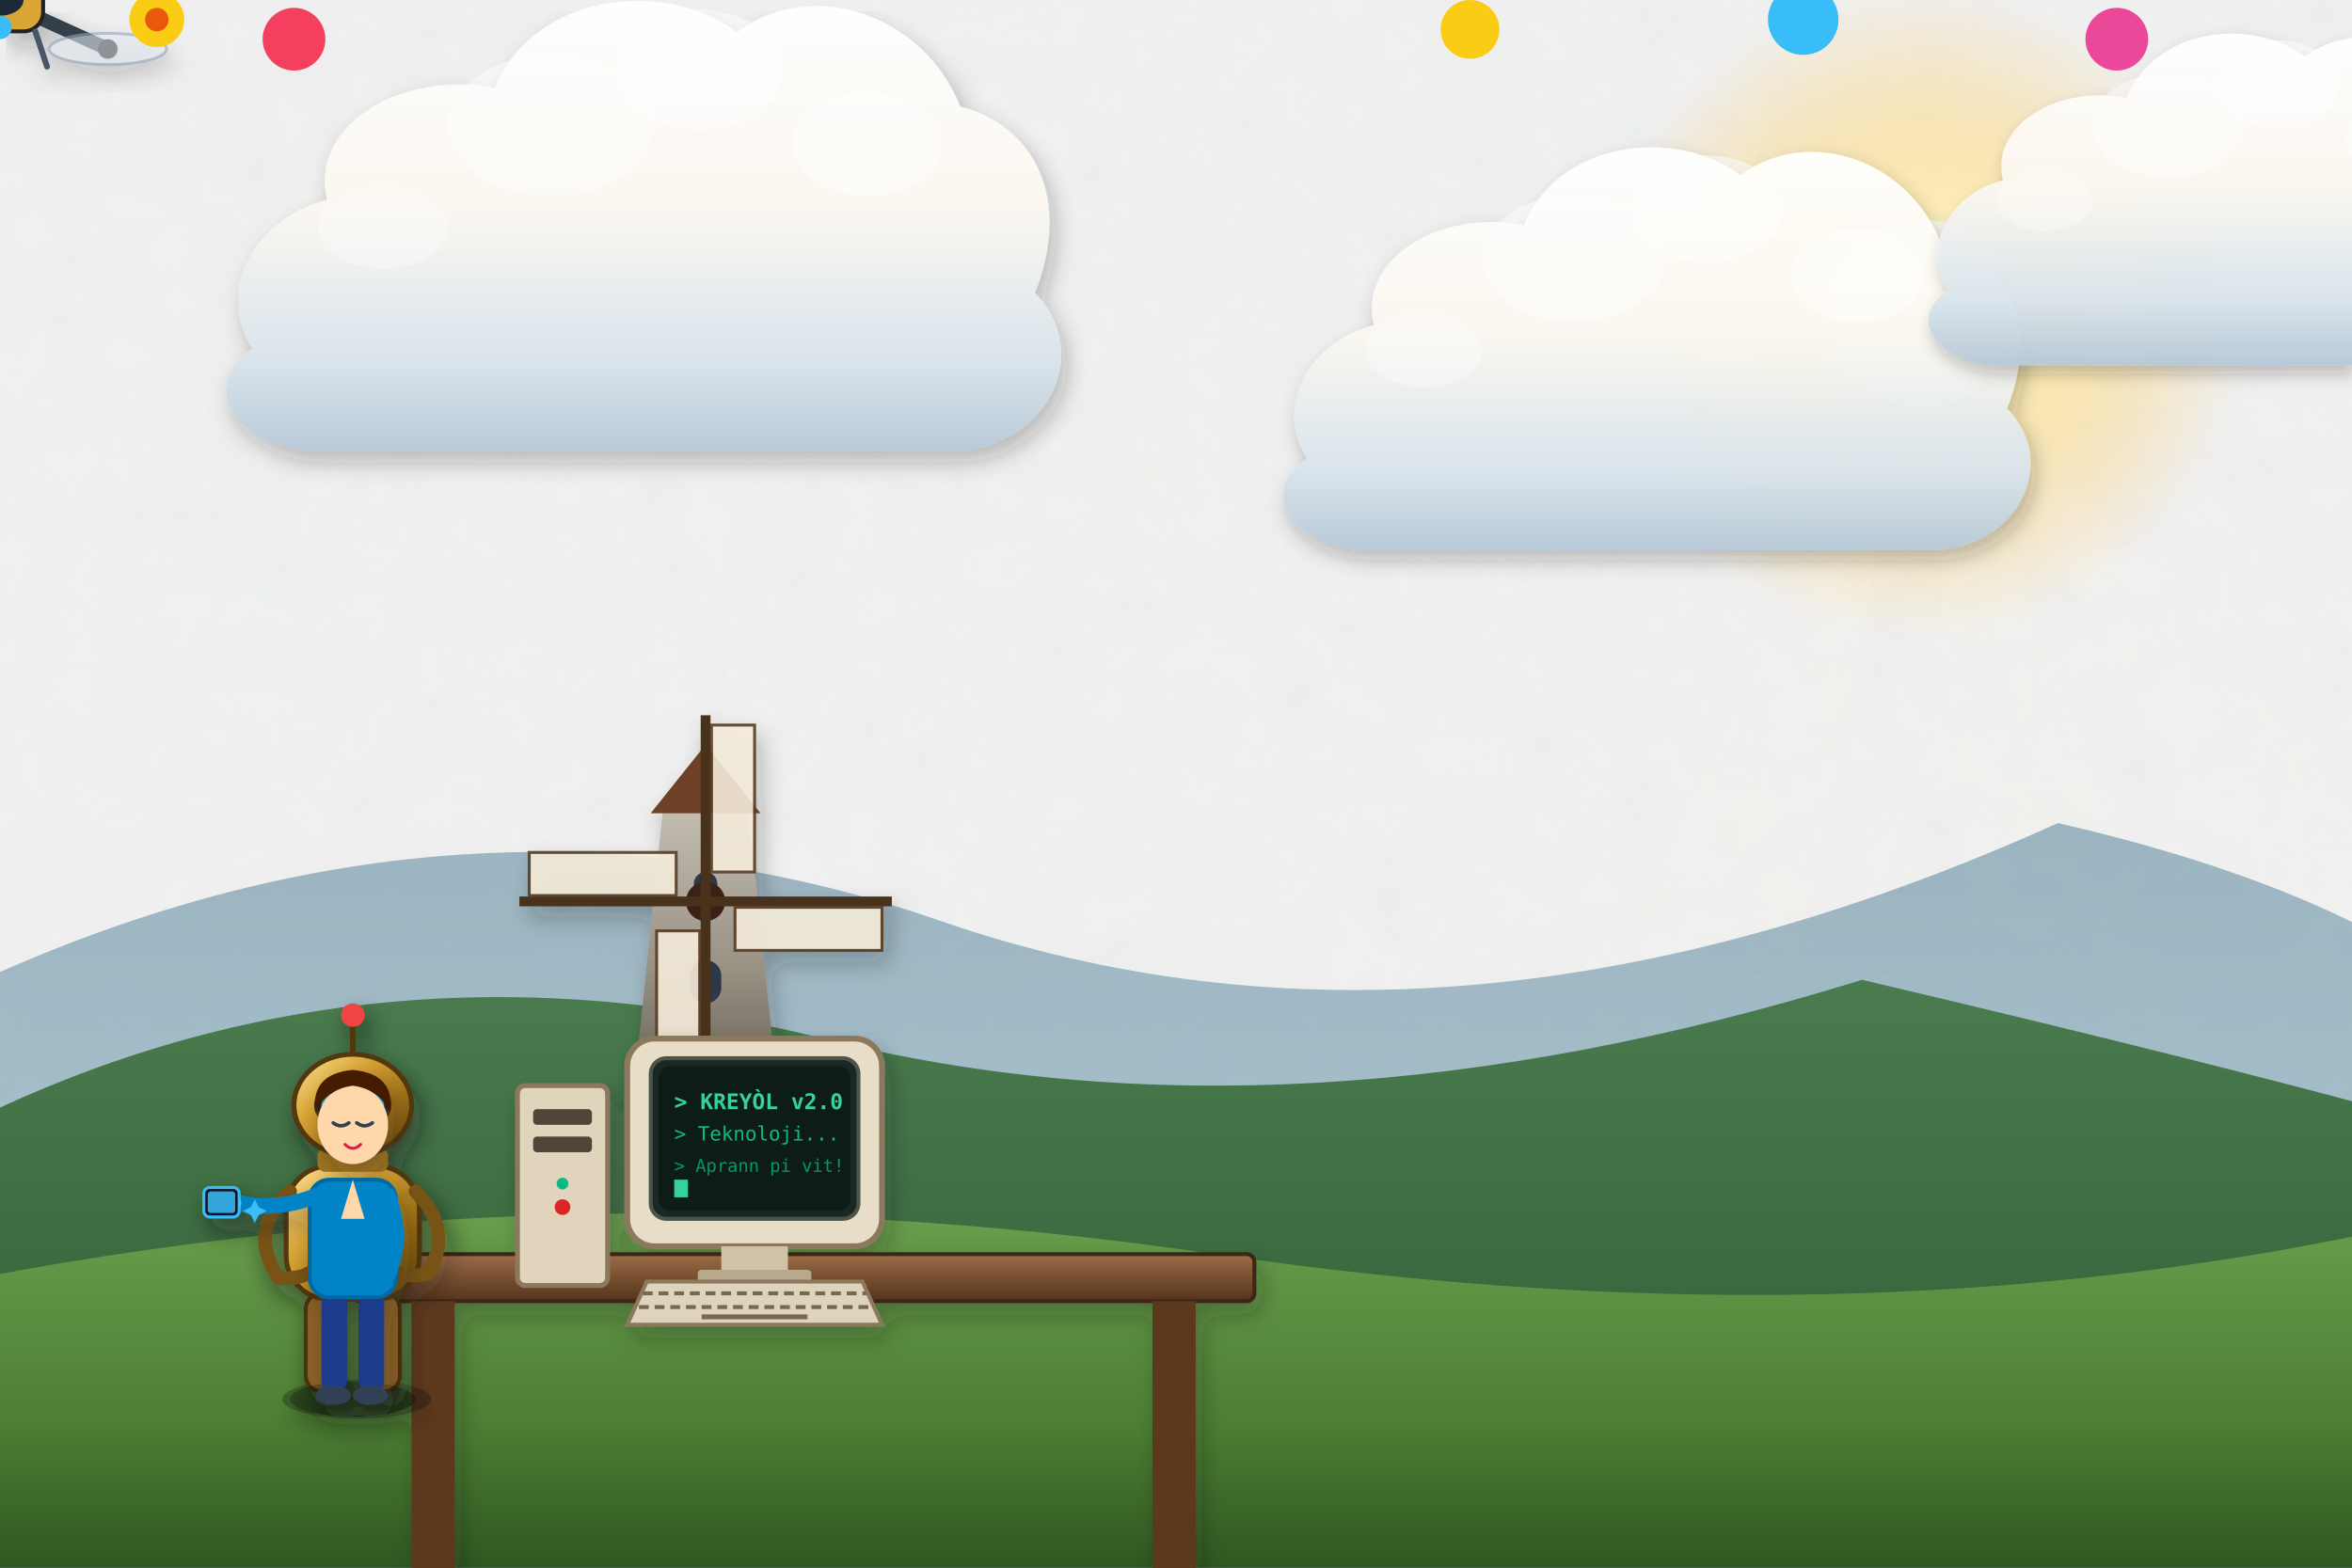
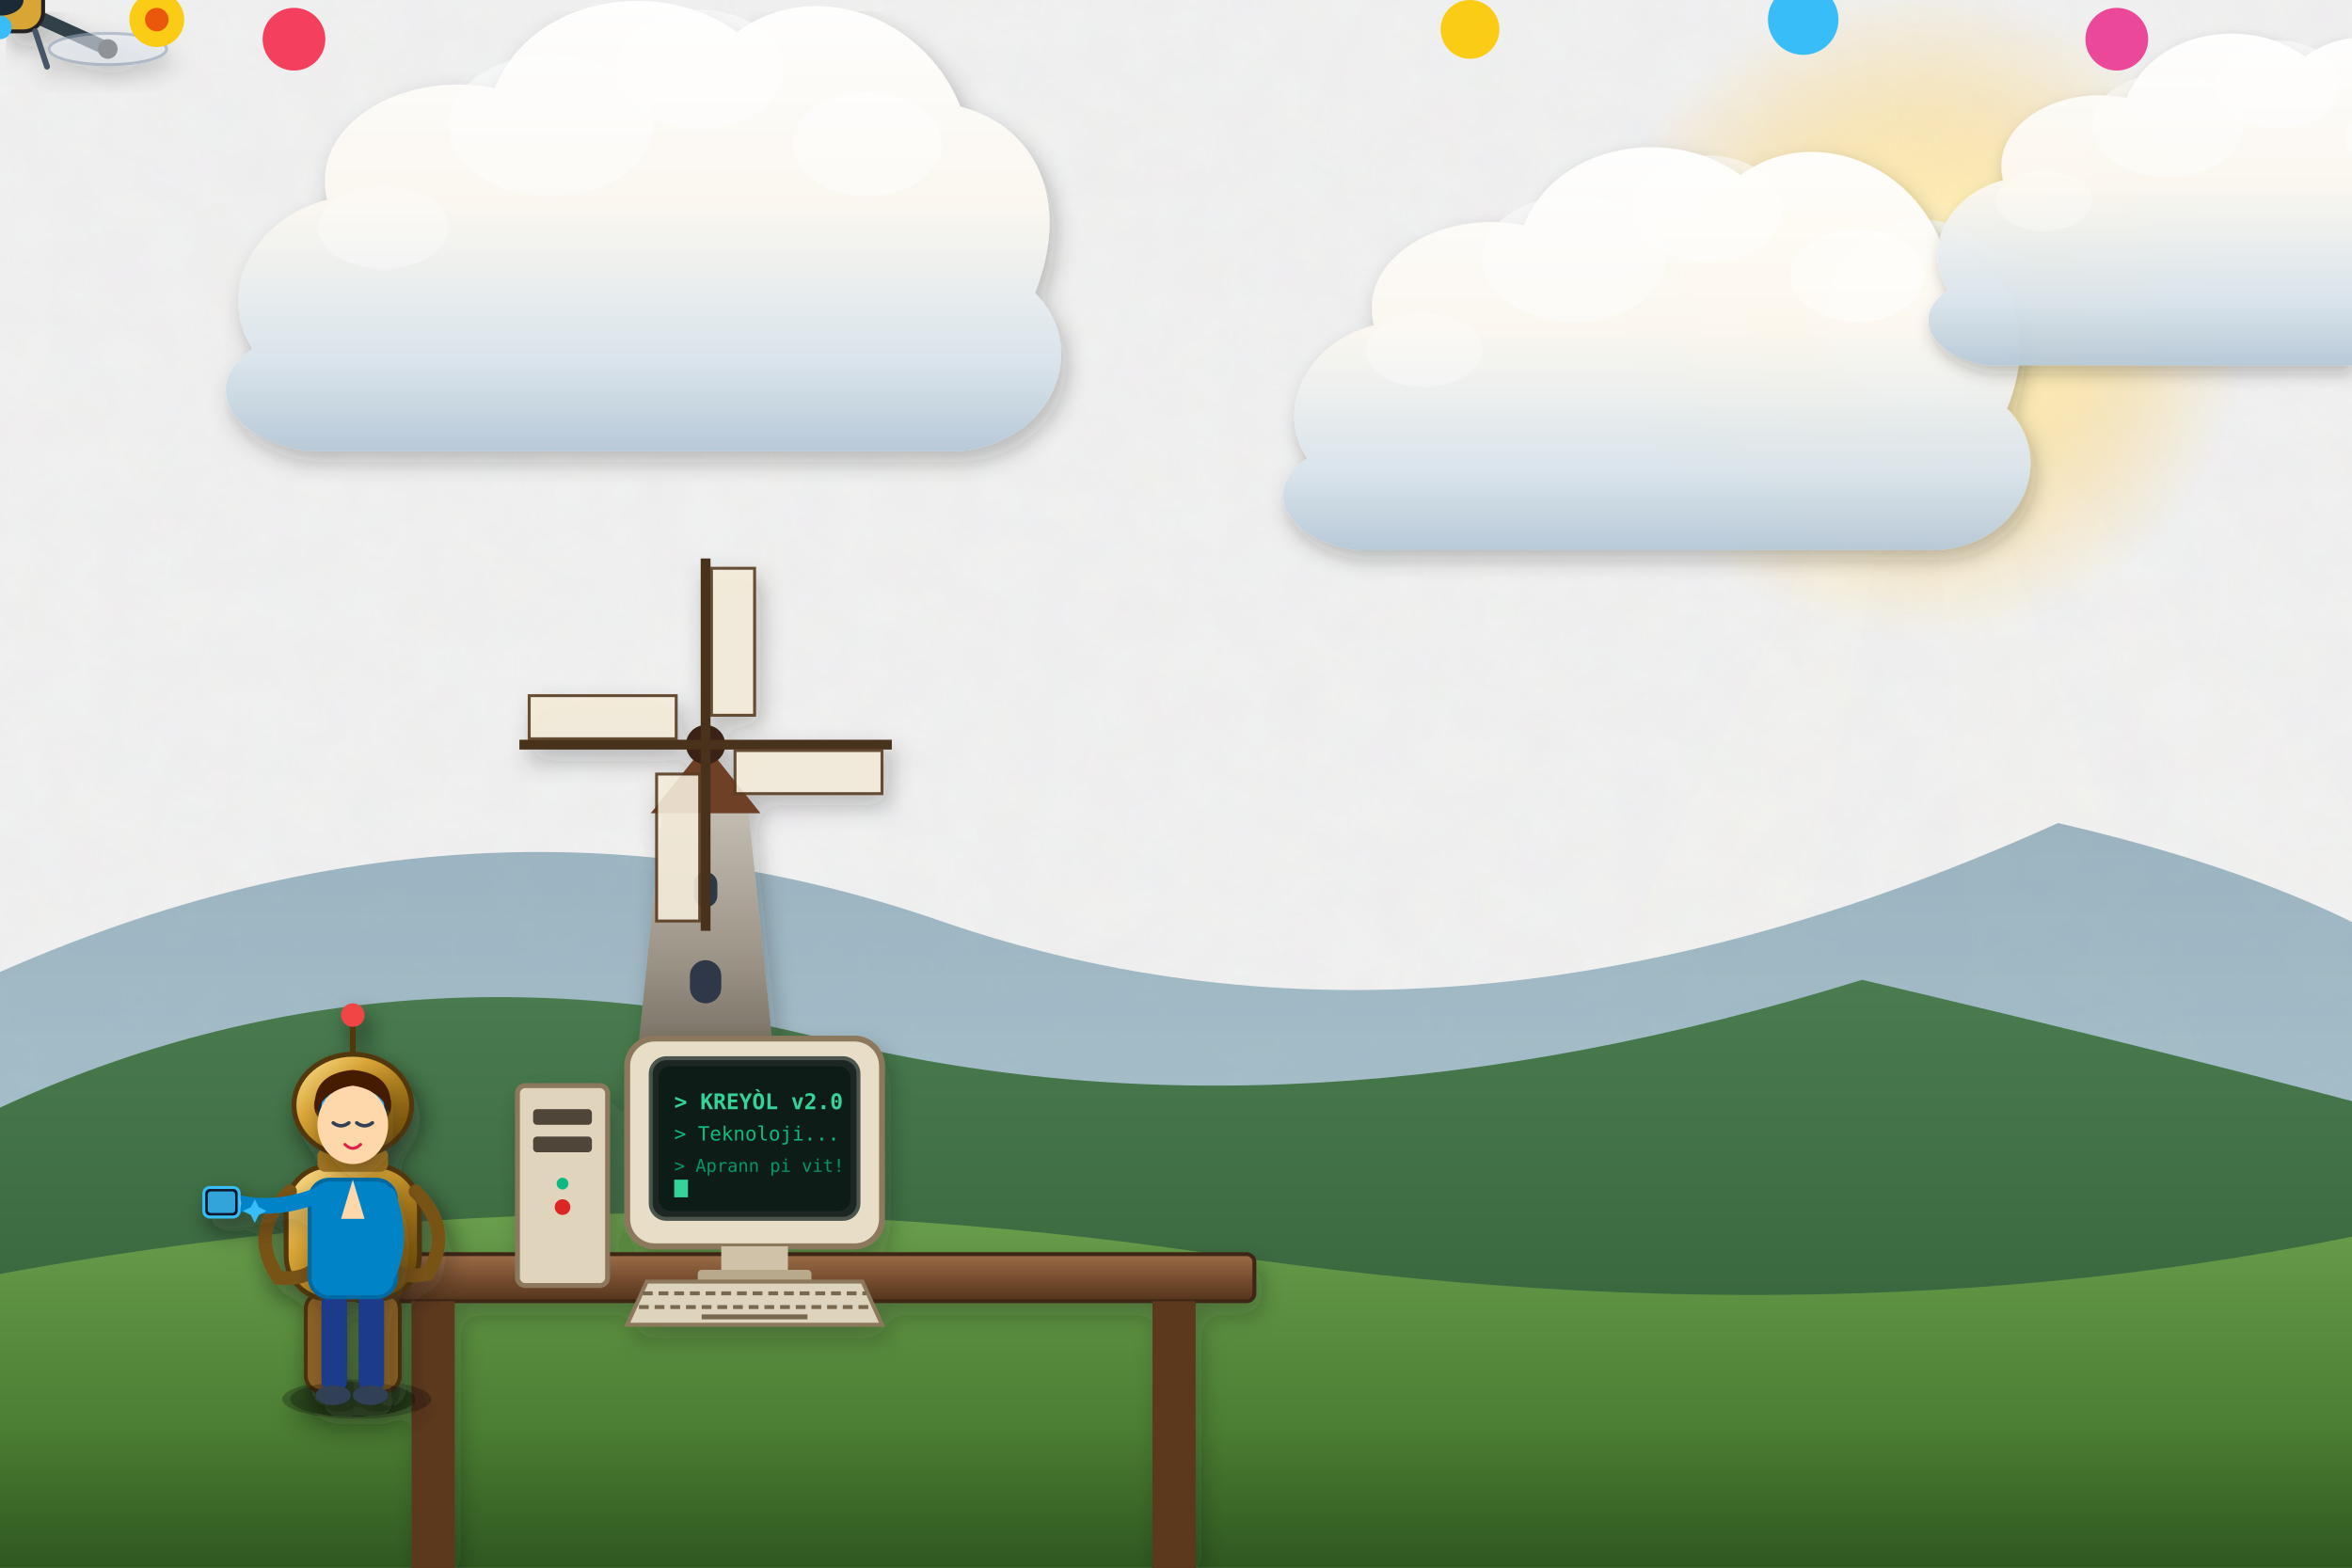
<svg xmlns="http://www.w3.org/2000/svg" viewBox="0 0 1200 800" width="1200" height="800">
  <defs>
    <filter id="ghibliPaper" x="0%" y="0%" width="100%" height="100%">
      <feTurbulence type="fractalNoise" baseFrequency="0.04" numOctaves="3" result="noise" seed="42" />
      <feColorMatrix type="matrix" values="1 0 0 0 0  0 1 0 0 0  0 0 1 0 0  0 0 0 0.035 0" in="noise" result="coloredNoise" />
      <feComposite operator="in" in2="SourceGraphic" />
    </filter>
    <filter id="softGlow" x="-20%" y="-20%" width="140%" height="140%">
      <feGaussianBlur stdDeviation="8" result="blur" />
      <feComposite in="SourceGraphic" in2="blur" operator="over" />
    </filter>
    <filter id="dropShadow" x="-20%" y="-20%" width="140%" height="140%">
      <feDropShadow dx="3" dy="6" stdDeviation="6" flood-color="#141e28" flood-opacity="0.28" />
    </filter>
    <style>
      /* Animações dos elementos vivos da oficina tecnológica (Teknoloji / Tecnologia) */
      .windmill-blades {
        animation: windmillSpin 14s linear infinite;
-         transform-origin: 0px -50px;
+         transform-box: fill-box;
+         transform-origin: center;
      }
      @keyframes windmillSpin {
-         0% { transform: translate(0px, -50px) rotate(0deg); }
-         100% { transform: translate(0px, -50px) rotate(360deg); }
+         0% { transform: rotate(0deg); }
+         100% { transform: rotate(360deg); }
      }

      .drone-flight {
        animation: droneBob 5.2s ease-in-out infinite;
      }
      @keyframes droneBob {
        0%, 100% { transform: translate(680px, 260px) rotate(0deg); }
        25% { transform: translate(695px, 242px) rotate(2deg); }
        50% { transform: translate(670px, 255px) rotate(-1.5deg); }
        75% { transform: translate(660px, 246px) rotate(1.5deg); }
      }

      .drone-rotor-blur {
        animation: rotorSpin 0.1s linear infinite alternate;
      }
      @keyframes rotorSpin {
        0% { transform: scaleX(1); opacity: 0.6; }
        100% { transform: scaleX(0.4); opacity: 0.85; }
      }

      .robot-living {
        animation: robotBreathe 4.4s ease-in-out infinite;
        transform-origin: 360px 540px;
      }
      @keyframes robotBreathe {
        0%, 100% { transform: translate(360px, -30px) scale(1); }
        50% { transform: translate(360px, -33px) scale(1.02, 1.01); }
      }

      .robot-antenna-blink {
        animation: antennaPulse 1.8s ease-in-out infinite;
      }
      @keyframes antennaPulse {
        0%, 100% { opacity: 0.45; }
        50% { opacity: 1; filter: drop-shadow(0 0 6px #ef4444); }
      }

      .crt-screen-glow {
        animation: screenGlowPulse 3.2s ease-in-out infinite;
      }
      @keyframes screenGlowPulse {
        0%, 100% { opacity: 0.94; }
        50% { opacity: 1; filter: drop-shadow(0 0 5px rgba(52, 211, 153, 0.45)); }
      }

      .foreground-flowers-sway {
        transform-origin: 600px 800px;
        animation: flowerBreeze 4s ease-in-out infinite;
      }
      @keyframes flowerBreeze {
        0%, 100% { transform: translate(0px, 750px) rotate(0deg); }
        50% { transform: translate(0px, 750px) rotate(1.5deg); }
      }

      /* Humano interagindo com robô */
      .human-engineer-living {
        animation: humanGesture 4.4s ease-in-out infinite;
        transform-origin: 465px 540px;
      }
      @keyframes humanGesture {
        0%, 100% { transform: translate(465px, -30px) rotate(0deg); }
        30% { transform: translate(465px, -33px) rotate(1.2deg); }
        60% { transform: translate(465px, -29px) rotate(-1deg); }
      }
      .human-arm-interact {
        transform-origin: -10px 42px;
        animation: humanArmWave 2.8s ease-in-out infinite alternate;
      }
      @keyframes humanArmWave {
        0% { transform: rotate(0deg); }
        100% { transform: rotate(-18deg); }
      }
      .tech-interaction-spark {
        animation: sparkPulse 2s ease-in-out infinite;
      }
      @keyframes sparkPulse {
        0%, 100% { opacity: 0.3; transform: scale(0.9); }
        50% { opacity: 0.95; transform: scale(1.15); filter: drop-shadow(0 0 6px #38bdf8); }
      }
    </style>
    <linearGradient id="skyDay" x1="0" y1="0" x2="0" y2="1">
      <stop offset="0%" stop-color="#236ca7" />
      <stop offset="35%" stop-color="#5fa3d6" />
      <stop offset="70%" stop-color="#b8e1f2" />
      <stop offset="100%" stop-color="#fdf3dc" />
    </linearGradient>
    <linearGradient id="skySunset" x1="0" y1="0" x2="0" y2="1">
      <stop offset="0%" stop-color="#31396b" />
      <stop offset="35%" stop-color="#73507b" />
      <stop offset="65%" stop-color="#cb6b5c" />
      <stop offset="85%" stop-color="#f29e5a" />
      <stop offset="100%" stop-color="#fedaa2" />
    </linearGradient>
    <linearGradient id="skyDusk" x1="0" y1="0" x2="0" y2="1">
      <stop offset="0%" stop-color="#121832" />
      <stop offset="40%" stop-color="#262f56" />
      <stop offset="70%" stop-color="#4e3d64" />
      <stop offset="90%" stop-color="#915264" />
      <stop offset="100%" stop-color="#d6846c" />
    </linearGradient>
    <linearGradient id="cloudBodyDay" x1="0" y1="0" x2="0" y2="1">
      <stop offset="0%" stop-color="#ffffff" />
      <stop offset="45%" stop-color="#fcf8f0" />
      <stop offset="80%" stop-color="#d9e4ec" />
      <stop offset="100%" stop-color="#b6c8d7" />
    </linearGradient>
    <linearGradient id="cloudBodySunset" x1="0" y1="0" x2="0" y2="1">
      <stop offset="0%" stop-color="#fff5e6" />
      <stop offset="40%" stop-color="#fbd0a5" />
      <stop offset="75%" stop-color="#cf8ca0" />
      <stop offset="100%" stop-color="#7e607c" />
    </linearGradient>
    <radialGradient id="sunGlowDay" cx="50%" cy="50%" r="50%">
      <stop offset="0%" stop-color="#fffced" stop-opacity="1" />
      <stop offset="35%" stop-color="#ffebaa" stop-opacity="0.85" />
      <stop offset="70%" stop-color="#ffd573" stop-opacity="0.35" />
      <stop offset="100%" stop-color="#ffd573" stop-opacity="0" />
    </radialGradient>
    <radialGradient id="sunGlowSunset" cx="50%" cy="50%" r="50%">
      <stop offset="0%" stop-color="#fff8db" stop-opacity="1" />
      <stop offset="30%" stop-color="#ffb753" stop-opacity="0.9" />
      <stop offset="65%" stop-color="#f46e45" stop-opacity="0.4" />
      <stop offset="100%" stop-color="#e04a43" stop-opacity="0" />
    </radialGradient>
    <linearGradient id="hillDistant" x1="0" y1="0" x2="0" y2="1">
      <stop offset="0%" stop-color="#6e94a8" />
      <stop offset="100%" stop-color="#93b9c7" />
    </linearGradient>
    <linearGradient id="hillMid" x1="0" y1="0" x2="0" y2="1">
      <stop offset="0%" stop-color="#4a7c4f" />
      <stop offset="50%" stop-color="#3c6a40" />
      <stop offset="100%" stop-color="#2d5231" />
    </linearGradient>
    <linearGradient id="hillNear" x1="0" y1="0" x2="0" y2="1">
      <stop offset="0%" stop-color="#699e4c" />
      <stop offset="60%" stop-color="#4c7e33" />
      <stop offset="100%" stop-color="#2f5720" />
    </linearGradient>
    <linearGradient id="woodTone" x1="0" y1="0" x2="0" y2="1">
      <stop offset="0%" stop-color="#9c6d48" />
      <stop offset="50%" stop-color="#784f30" />
      <stop offset="100%" stop-color="#55341c" />
    </linearGradient>
    <linearGradient id="brassTone" x1="0" y1="0" x2="1" y2="1">
      <stop offset="0%" stop-color="#ffe699" />
      <stop offset="35%" stop-color="#d9a536" />
      <stop offset="70%" stop-color="#996c14" />
      <stop offset="100%" stop-color="#5e4007" />
    </linearGradient>
    <linearGradient id="stoneTone" x1="0" y1="0" x2="0" y2="1">
      <stop offset="0%" stop-color="#c5beb3" />
      <stop offset="60%" stop-color="#999184" />
      <stop offset="100%" stop-color="#6c6458" />
    </linearGradient>
    <linearGradient id="waterTone" x1="0" y1="0" x2="0" y2="1">
      <stop offset="0%" stop-color="#47a5be" />
      <stop offset="50%" stop-color="#2a7796" />
      <stop offset="100%" stop-color="#144d6a" />
    </linearGradient>
  </defs>
  <rect width="1200" height="800" fill="url(#skyDay)" filter="url(#ghibliPaper)" />
  <g>
    <circle cx="980" cy="160" r="168" fill="url(#sunGlowDay)" />
    <circle cx="980" cy="160" r="48" fill="#fffded" />
    <polygon points="980,160 680,800 860,800" fill="#fffbe6" opacity="0.08" />
    <polygon points="980,160 1030,800 1220,800" fill="#fffbe6" opacity="0.08" />
    <polygon points="980,160 1340,800 1540,800" fill="#fffbe6" opacity="0.06" />
  </g>
  <g transform="translate(300, 140) scale(0.95)" opacity="0.95">
    <path d="M-180,40        C-200,10 -180,-30 -140,-40        C-150,-80 -100,-110 -50,-100        C-30,-150 40,-160 80,-130        C120,-160 180,-140 200,-90        C240,-80 260,-40 240,10        C270,40 250,90 200,95        L-150,95        C-190,90 -210,60 -180,40 Z" fill="url(#cloudBodyDay)" filter="url(#dropShadow)" />
    <ellipse cx="60" cy="-110" rx="45" ry="32" fill="#ffffff" opacity="0.55" />
    <ellipse cx="-20" cy="-80" rx="55" ry="38" fill="#ffffff" opacity="0.45" />
    <ellipse cx="150" cy="-70" rx="40" ry="28" fill="#ffffff" opacity="0.5" />
    <ellipse cx="-110" cy="-25" rx="35" ry="22" fill="#ffffff" opacity="0.35" />
  </g>
  <g transform="translate(820, 200) scale(0.85)" opacity="0.95">
    <path d="M-180,40        C-200,10 -180,-30 -140,-40        C-150,-80 -100,-110 -50,-100        C-30,-150 40,-160 80,-130        C120,-160 180,-140 200,-90        C240,-80 260,-40 240,10        C270,40 250,90 200,95        L-150,95        C-190,90 -210,60 -180,40 Z" fill="url(#cloudBodyDay)" filter="url(#dropShadow)" />
    <ellipse cx="60" cy="-110" rx="45" ry="32" fill="#ffffff" opacity="0.55" />
    <ellipse cx="-20" cy="-80" rx="55" ry="38" fill="#ffffff" opacity="0.45" />
    <ellipse cx="150" cy="-70" rx="40" ry="28" fill="#ffffff" opacity="0.5" />
    <ellipse cx="-110" cy="-25" rx="35" ry="22" fill="#ffffff" opacity="0.35" />
  </g>
  <g transform="translate(1120, 120) scale(0.7)" opacity="0.95">
    <path d="M-180,40        C-200,10 -180,-30 -140,-40        C-150,-80 -100,-110 -50,-100        C-30,-150 40,-160 80,-130        C120,-160 180,-140 200,-90        C240,-80 260,-40 240,10        C270,40 250,90 200,95        L-150,95        C-190,90 -210,60 -180,40 Z" fill="url(#cloudBodyDay)" filter="url(#dropShadow)" />
    <ellipse cx="60" cy="-110" rx="45" ry="32" fill="#ffffff" opacity="0.55" />
    <ellipse cx="-20" cy="-80" rx="55" ry="38" fill="#ffffff" opacity="0.45" />
    <ellipse cx="150" cy="-70" rx="40" ry="28" fill="#ffffff" opacity="0.5" />
    <ellipse cx="-110" cy="-25" rx="35" ry="22" fill="#ffffff" opacity="0.35" />
  </g>
  <path d="M-50,520 Q220,380 480,470 T1050,420 Q1180,450 1250,500 L1250,800 L-50,800 Z" fill="url(#hillDistant)" opacity="0.65" />
  <path d="M-30,580 Q180,470 420,530 T950,500 Q1120,540 1230,570 L1230,800 L-30,800 Z" fill="url(#hillMid)" />
  <g transform="translate(360, 460)" filter="url(#dropShadow)">
    <path d="M-36,90 L-22,-45 Q0,-55 22,-45 L36,90 Z" fill="url(#stoneTone)" />
    <path d="M-28,-45 L0,-80 L28,-45 Z" fill="#6e3f28" />
    <rect x="-6" y="-15" width="12" height="18" rx="6" fill="#2d3748" />
    <rect x="-8" y="30" width="16" height="22" rx="8" fill="#2d3748" />
-     <g class="windmill-blades">
-       <circle cx="0" cy="0" r="10" fill="#3a2312" />
-       <line x1="0" y1="0" x2="0" y2="-95" stroke="#4a301a" stroke-width="5" />
-       <rect x="3" y="-90" width="22" height="75" fill="#f4ebd9" opacity="0.9" stroke="#5a3d24" stroke-width="1.5" />
-       <line x1="0" y1="0" x2="95" y2="0" stroke="#4a301a" stroke-width="5" />
-       <rect x="15" y="3" width="75" height="22" fill="#f4ebd9" opacity="0.9" stroke="#5a3d24" stroke-width="1.5" />
-       <line x1="0" y1="0" x2="0" y2="95" stroke="#4a301a" stroke-width="5" />
-       <rect x="-25" y="15" width="22" height="75" fill="#f4ebd9" opacity="0.9" stroke="#5a3d24" stroke-width="1.5" />
-       <line x1="0" y1="0" x2="-95" y2="0" stroke="#4a301a" stroke-width="5" />
-       <rect x="-90" y="-25" width="75" height="22" fill="#f4ebd9" opacity="0.9" stroke="#5a3d24" stroke-width="1.5" />
+     <g transform="translate(0, -80)">
+       <g class="windmill-blades">
+         <circle cx="0" cy="0" r="10" fill="#3a2312" />
+         <line x1="0" y1="0" x2="0" y2="-95" stroke="#4a301a" stroke-width="5" />
+         <rect x="3" y="-90" width="22" height="75" fill="#f4ebd9" opacity="0.9" stroke="#5a3d24" stroke-width="1.5" />
+         <line x1="0" y1="0" x2="95" y2="0" stroke="#4a301a" stroke-width="5" />
+         <rect x="15" y="3" width="75" height="22" fill="#f4ebd9" opacity="0.9" stroke="#5a3d24" stroke-width="1.5" />
+         <line x1="0" y1="0" x2="0" y2="95" stroke="#4a301a" stroke-width="5" />
+         <rect x="-25" y="15" width="22" height="75" fill="#f4ebd9" opacity="0.9" stroke="#5a3d24" stroke-width="1.5" />
+         <line x1="0" y1="0" x2="-95" y2="0" stroke="#4a301a" stroke-width="5" />
+         <rect x="-90" y="-25" width="75" height="22" fill="#f4ebd9" opacity="0.9" stroke="#5a3d24" stroke-width="1.5" />
+       </g>
    </g>
  </g>
  <path d="M-50,660 Q280,590 620,640 T1250,620 L1250,800 L-50,800 Z" fill="url(#hillNear)" />
  <g class="drone-flight" filter="url(#dropShadow)">
    <line x1="-55" y1="-25" x2="55" y2="25" stroke="#333f48" stroke-width="7" stroke-linecap="round" />
    <line x1="-55" y1="25" x2="55" y2="-25" stroke="#333f48" stroke-width="7" stroke-linecap="round" />
    <rect x="-22" y="-16" width="44" height="32" rx="10" fill="#d9a536" stroke="#222" stroke-width="2" />
    <ellipse cx="0" cy="0" rx="12" ry="8" fill="#1b2a38" />
    <circle cx="0" cy="14" r="6" fill="#38bdf8" />
    <g transform="translate(-55, -25)">
      <circle cx="0" cy="0" r="5" fill="#111" />
      <ellipse class="drone-rotor-blur" cx="0" cy="0" rx="30" ry="8" fill="#e2e8f0" opacity="0.6" stroke="#94a3b8" stroke-width="1.5" />
    </g>
    <g transform="translate(55, -25)">
      <circle cx="0" cy="0" r="5" fill="#111" />
      <ellipse class="drone-rotor-blur" cx="0" cy="0" rx="30" ry="8" fill="#e2e8f0" opacity="0.6" stroke="#94a3b8" stroke-width="1.5" />
    </g>
    <g transform="translate(-55, 25)">
      <circle cx="0" cy="0" r="5" fill="#111" />
      <ellipse class="drone-rotor-blur" cx="0" cy="0" rx="30" ry="8" fill="#e2e8f0" opacity="0.6" stroke="#94a3b8" stroke-width="1.5" />
    </g>
    <g transform="translate(55, 25)">
      <circle cx="0" cy="0" r="5" fill="#111" />
      <ellipse class="drone-rotor-blur" cx="0" cy="0" rx="30" ry="8" fill="#e2e8f0" opacity="0.6" stroke="#94a3b8" stroke-width="1.5" />
    </g>
    <path d="M-18,16 L-24,34 M18,16 L24,34" stroke="#475569" stroke-width="3" stroke-linecap="round" />
  </g>
  <g transform="translate(180, 570)" filter="url(#dropShadow)">
    <rect x="0" y="70" width="460" height="24" rx="4" fill="url(#woodTone)" stroke="#3e2515" stroke-width="2" />
    <rect x="30" y="94" width="22" height="140" fill="#5c381e" />
    <rect x="408" y="94" width="22" height="140" fill="#5c381e" />
    <g class="crt-screen-glow" transform="translate(140, -40)">
      <rect x="0" y="0" width="130" height="106" rx="14" fill="#e8dec8" stroke="#8c785d" stroke-width="3" />
      <rect x="12" y="10" width="106" height="82" rx="8" fill="#1e2822" stroke="#4a554d" stroke-width="2" />
      <rect x="16" y="14" width="98" height="74" rx="6" fill="#0f1f17" />
      <text x="24" y="36" font-family="monospace" font-size="11" font-weight="bold" fill="#34d399">&gt; KREYÒL v2.0</text>
      <text x="24" y="52" font-family="monospace" font-size="10" fill="#10b981">&gt; Teknoloji...</text>
      <text x="24" y="68" font-family="monospace" font-size="9" fill="#059669">&gt; Aprann pi vit!</text>
      <rect x="24" y="72" width="7" height="9" fill="#34d399">
        <animate attributeName="opacity" values="1;0;1" dur="1s" repeatCount="indefinite" />
      </rect>
      <rect x="48" y="106" width="34" height="12" fill="#cfc2a9" />
      <rect x="36" y="118" width="58" height="8" rx="2" fill="#b8a88c" />
      <rect x="-56" y="24" width="46" height="102" rx="4" fill="#e0d4bc" stroke="#8c785d" stroke-width="2.5" />
      <rect x="-48" y="36" width="30" height="8" rx="2" fill="#504537" />
      <rect x="-48" y="50" width="30" height="8" rx="2" fill="#504537" />
      <circle cx="-33" cy="74" r="3" fill="#10b981" />
      <circle cx="-33" cy="86" r="4" fill="#dc2626" />
      <polygon points="10,124 120,124 130,146 0,146" fill="#ded3bc" stroke="#8c785d" stroke-width="2" />
      <line x1="8" y1="130" x2="122" y2="130" stroke="#78674d" stroke-width="2" stroke-dasharray="5 3" />
      <line x1="6" y1="137" x2="124" y2="137" stroke="#78674d" stroke-width="2" stroke-dasharray="5 3" />
      <line x1="38" y1="142" x2="92" y2="142" stroke="#78674d" stroke-width="2.5" />
    </g>
    <g class="robot-living" filter="url(#dropShadow)">
      <ellipse cx="2" cy="144" rx="38" ry="10" fill="#000000" opacity="0.25" />
      <rect x="-24" y="90" width="16" height="50" rx="8" fill="#8c6227" stroke="#4a320f" stroke-width="2" />
      <rect x="8" y="90" width="16" height="50" rx="8" fill="#8c6227" stroke="#4a320f" stroke-width="2" />
      <rect x="-34" y="25" width="68" height="68" rx="22" fill="url(#brassTone)" stroke="#52390a" stroke-width="2.5" />
      <circle cx="0" cy="54" r="14" fill="#f8fafc" stroke="#52390a" stroke-width="2" />
      <line x1="0" y1="54" x2="8" y2="48" stroke="#dc2626" stroke-width="2" />
      <circle cx="0" cy="54" r="3" fill="#1e293b" />
      <rect x="-18" y="16" width="36" height="12" rx="4" fill="#a17521" />
      <ellipse cx="0" cy="-6" rx="30" ry="26" fill="url(#brassTone)" stroke="#52390a" stroke-width="2.5" />
      <circle cx="-10" cy="-6" r="9" fill="#1e293b" stroke="#52390a" stroke-width="1.5" />
      <circle cx="-10" cy="-6" r="6" fill="#38bdf8" />
      <circle cx="-12" cy="-8" r="2" fill="#ffffff" />
      <circle cx="10" cy="-6" r="9" fill="#1e293b" stroke="#52390a" stroke-width="1.5" />
      <circle cx="10" cy="-6" r="6" fill="#38bdf8" />
      <circle cx="8" cy="-8" r="2" fill="#ffffff" />
      <line x1="0" y1="-32" x2="0" y2="-48" stroke="#52390a" stroke-width="3" />
      <circle class="robot-antenna-blink" cx="0" cy="-52" r="6" fill="#ef4444" />
      <path d="M-32,38 Q-54,58 -38,82 Q-20,84 -14,70" fill="none" stroke="#785315" stroke-width="7" stroke-linecap="round" />
      <path d="M32,38 Q52,58 38,80 Q20,84 14,70" fill="none" stroke="#785315" stroke-width="7" stroke-linecap="round" />
      <path d="M0,66 Q0,50 4,44 Q14,46 12,58 Z" fill="#22c55e" />
      <path d="M0,66 Q0,50 -4,44 Q-14,46 -12,58 Z" fill="#4ade80" />
    </g>
    <g class="human-engineer-living" filter="url(#dropShadow)">
      <ellipse cx="0" cy="144" rx="32" ry="9" fill="#000000" opacity="0.25" />
      <rect x="-16" y="90" width="13" height="50" rx="5" fill="#1e3a8a" />
      <rect x="3" y="90" width="13" height="50" rx="5" fill="#1e3a8a" />
      <ellipse cx="-10" cy="142" rx="9" ry="5" fill="#334155" />
      <ellipse cx="9" cy="142" rx="9" ry="5" fill="#334155" />
      <rect x="-22" y="32" width="44" height="60" rx="10" fill="#0284c7" stroke="#0369a1" stroke-width="2" />
      <polygon points="0,32 -6,52 6,52" fill="#fed7aa" />
      <ellipse cx="0" cy="4" rx="18" ry="20" fill="#fed7aa" />
      <path d="M-19,-2 Q-22,-22 0,-24 Q22,-22 19,-2 Q14,-14 0,-16 Q-14,-14 -19,-2 Z" fill="#451a03" />
      <path d="M-10,3 Q-6,6 -2,3" stroke="#334155" stroke-width="1.8" fill="none" stroke-linecap="round" />
      <path d="M2,3 Q6,6 10,3" stroke="#334155" stroke-width="1.8" fill="none" stroke-linecap="round" />
      <path d="M-4,14 Q0,18 4,14" stroke="#e11d48" stroke-width="1.5" fill="none" stroke-linecap="round" />
      <path d="M18,40 Q26,62 18,80" fill="none" stroke="#0284c7" stroke-width="8" stroke-linecap="round" />
      <g class="human-arm-interact">
        <path d="M-18,40 Q-38,48 -58,44" fill="none" stroke="#0284c7" stroke-width="8" stroke-linecap="round" />
        <circle cx="-62" cy="44" r="5" fill="#fed7aa" />
        <rect x="-76" y="36" width="18" height="15" rx="3" fill="#0f172a" stroke="#38bdf8" stroke-width="1.5" />
        <rect x="-74" y="38" width="14" height="11" rx="1.5" fill="#38bdf8" opacity="0.85" />
      </g>
      <g class="tech-interaction-spark" transform="translate(-50, 48)">
        <polygon points="0,-6 2,-2 6,0 2,2 0,6 -2,2 -6,0 -2,-2" fill="#38bdf8" />
      </g>
    </g>
  </g>
  <g class="foreground-flowers-sway">
    <circle cx="80" cy="10" r="14" fill="#facc15" />
    <circle cx="80" cy="10" r="6" fill="#ea580c" />
    <circle cx="150" cy="20" r="16" fill="#f43f5e" />
    <circle cx="750" cy="15" r="15" fill="#facc15" />
    <circle cx="920" cy="10" r="18" fill="#38bdf8" />
    <circle cx="1080" cy="20" r="16" fill="#ec4899" />
  </g>
</svg>
